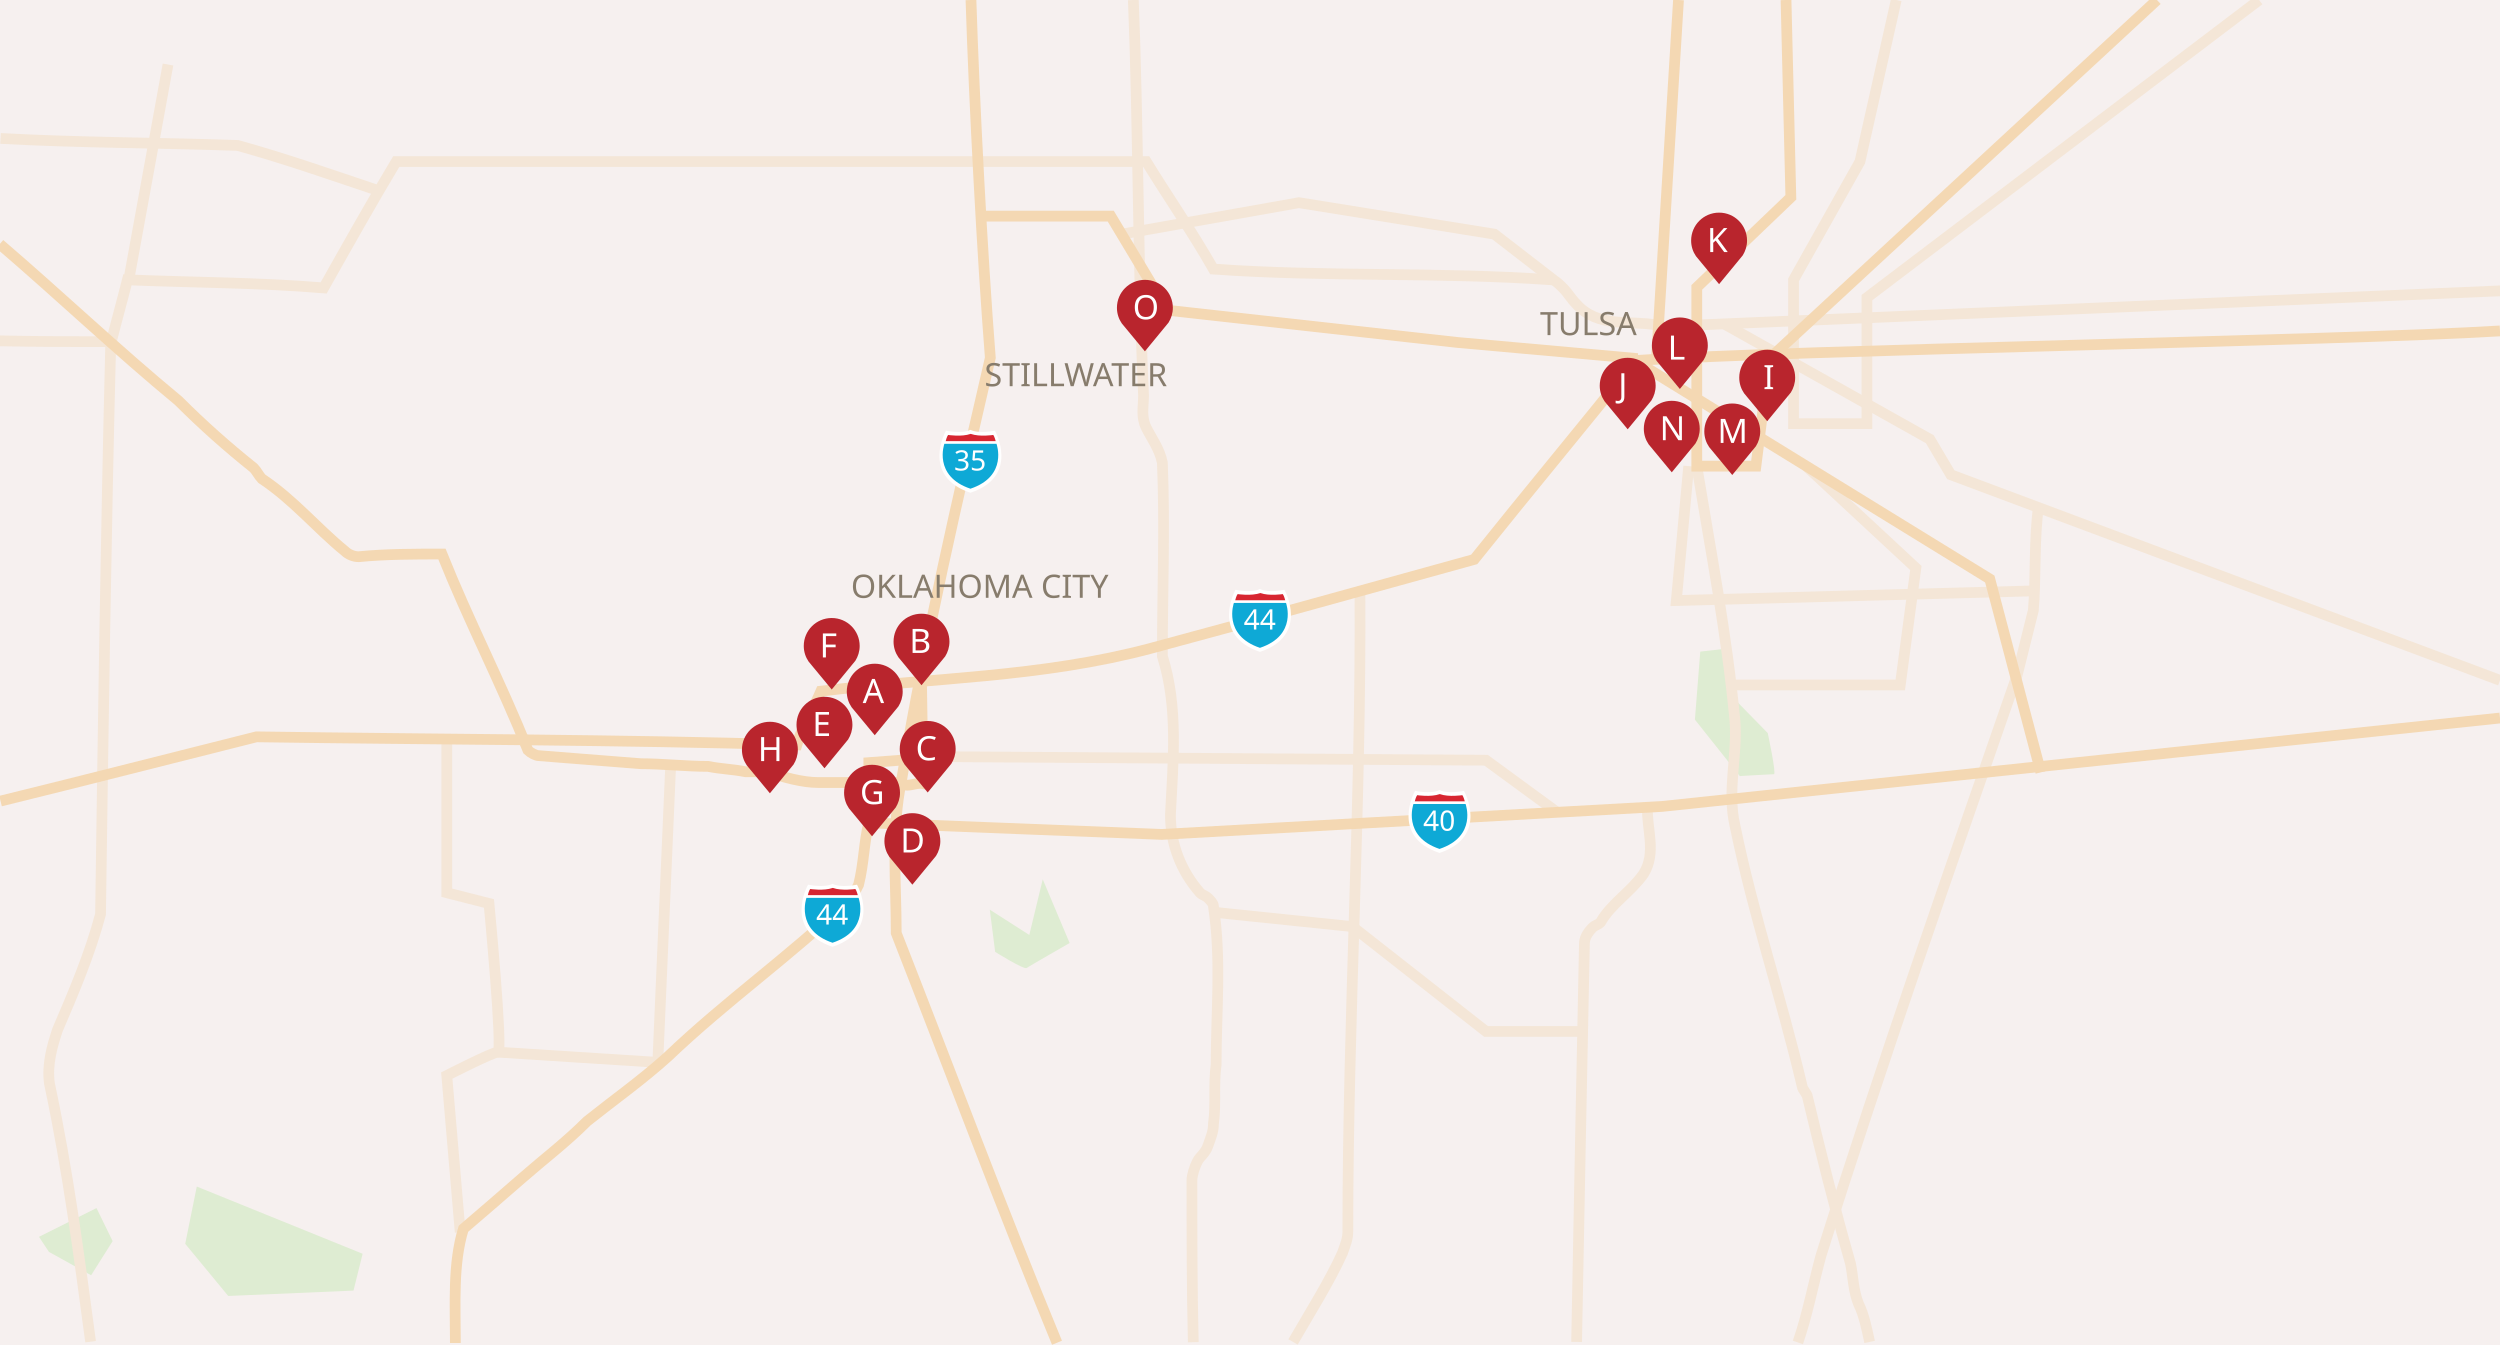
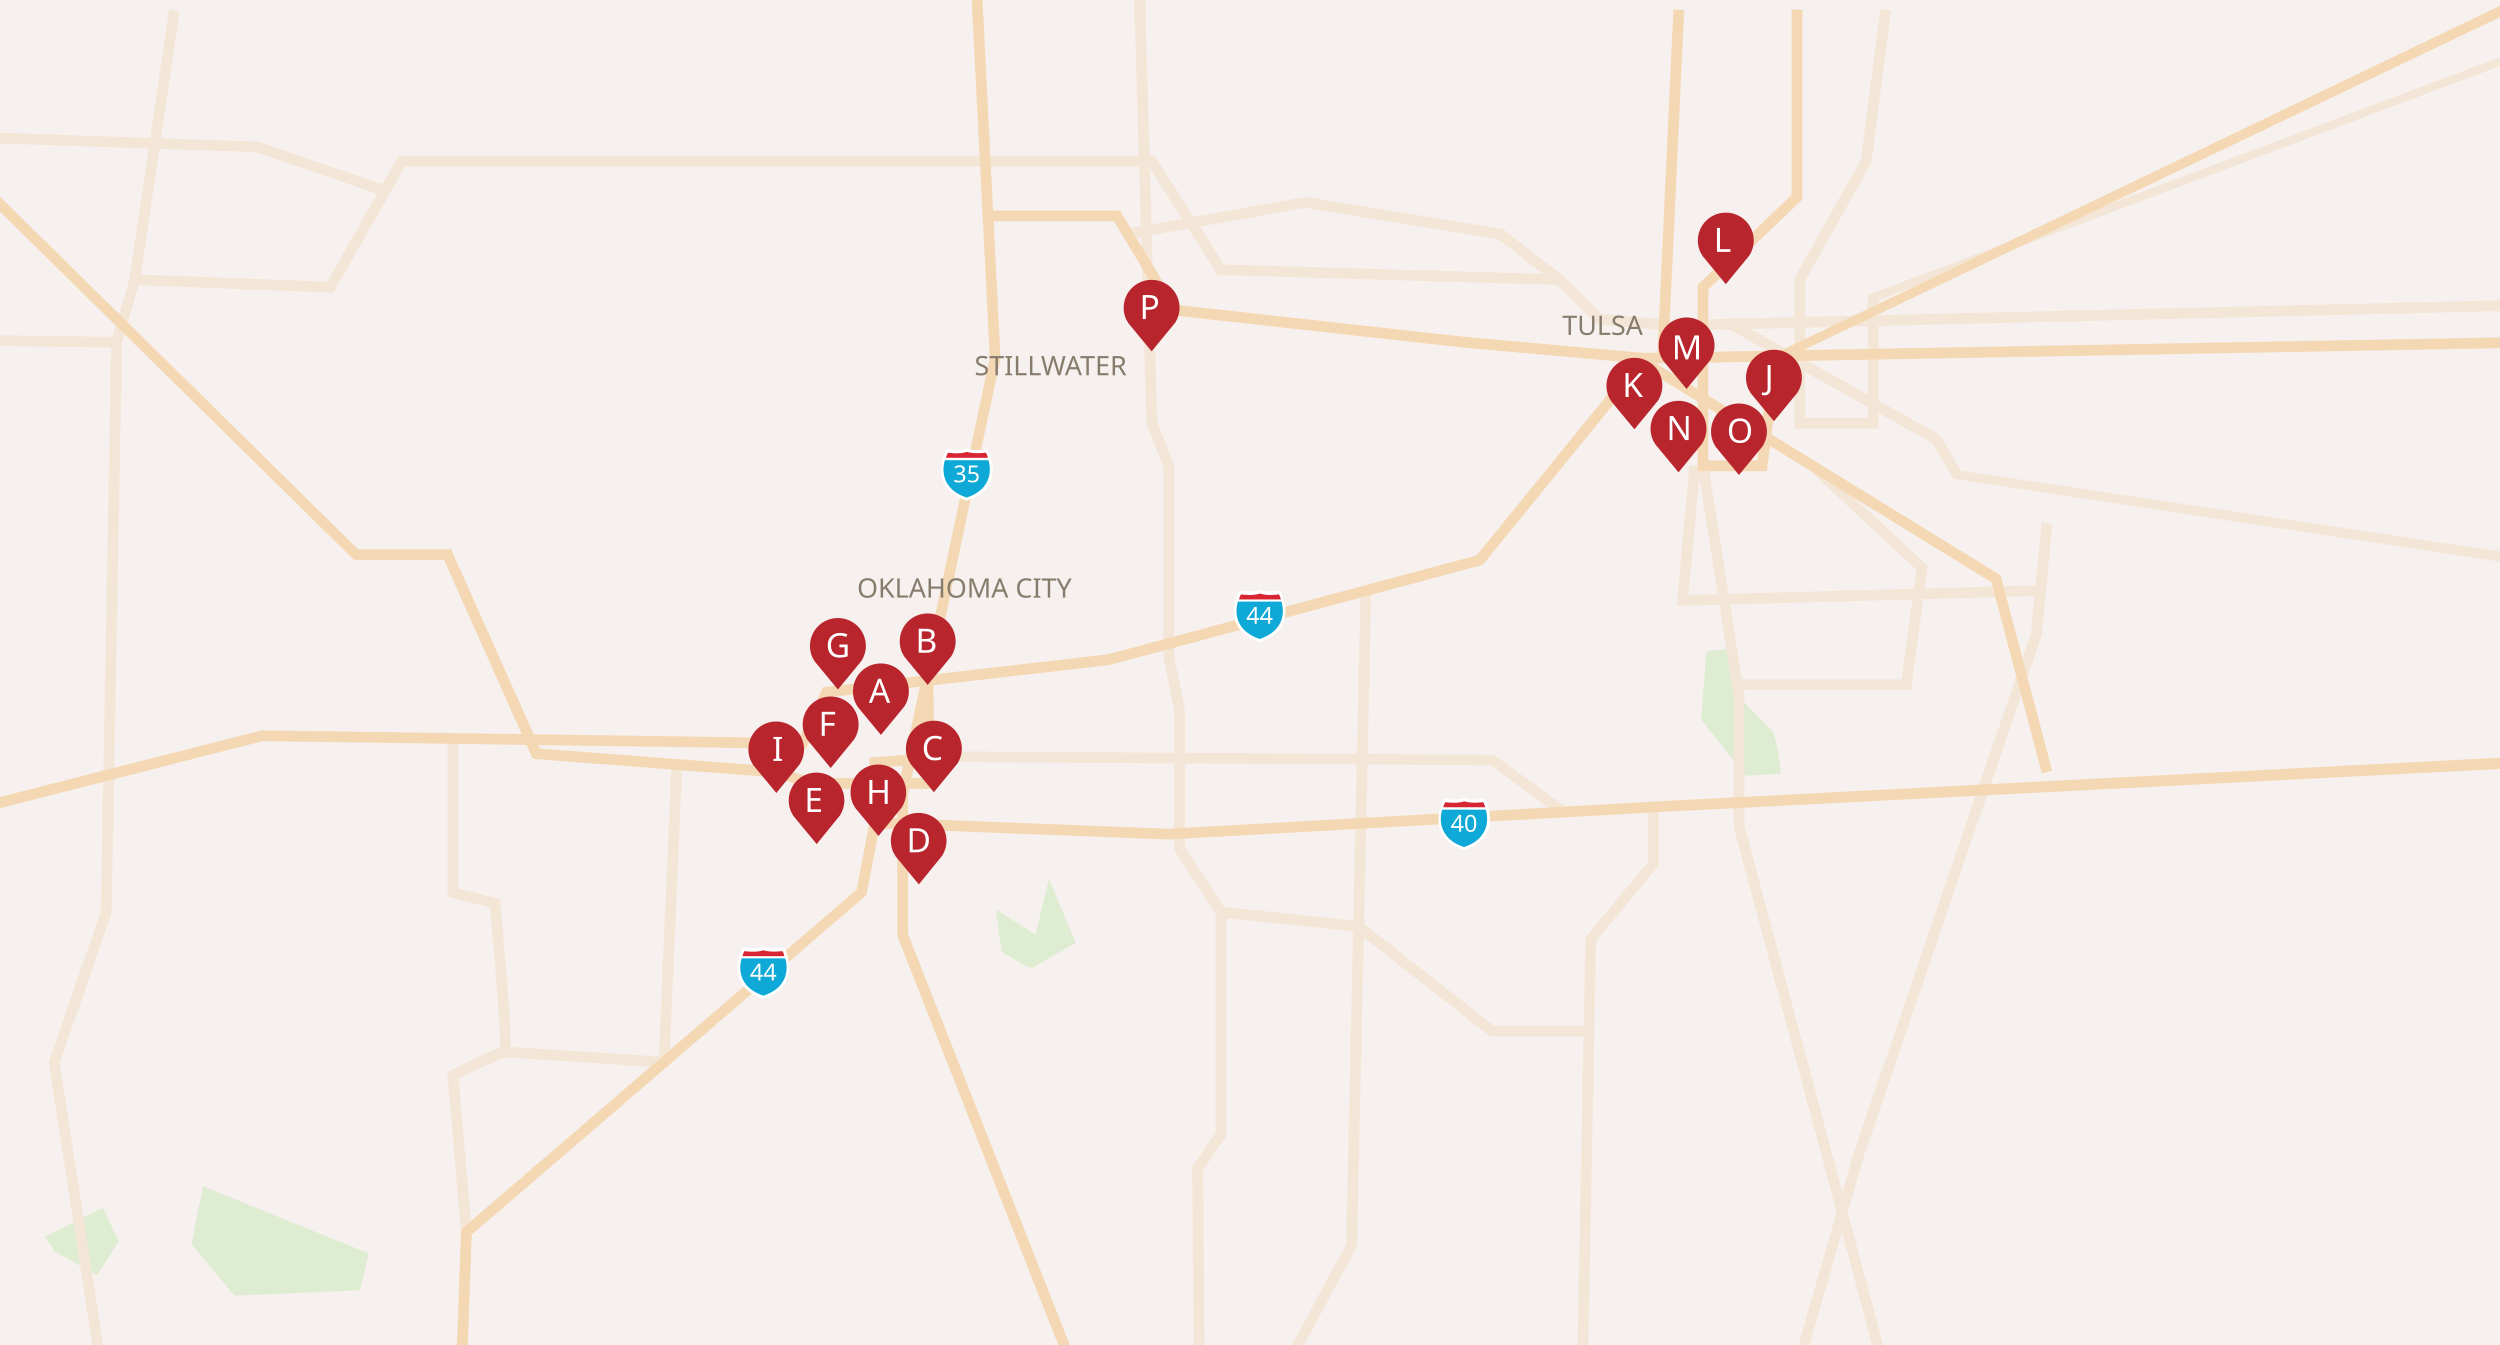
- <svg xmlns="http://www.w3.org/2000/svg" version="1.1" id="map_1_" x="0px" y="0px" viewBox="351.6 15.9 930 500" enable-background="new 351.6 15.9 930 500" xml:space="preserve">
-   <g id="land_1_">
-     <rect x="349" y="15.9" fill="#F6F0EF" width="935.7" height="501.1" />
+ <svg xmlns="http://www.w3.org/2000/svg" version="1.1" id="map" x="0px" y="0px" viewBox="351.6 15.9 930 500" enable-background="new 351.6 15.9 930 500" xml:space="preserve">
+   <g id="land">
+     <path fill="#F6F0EF" d="M349.1,14v505.1h933.5v-505c0,0,0-0.1,0-0.1H349.1z" />
  </g>
-   <polygon fill="#DEECD2" points="369.8,481.6 366.1,476 387.5,465.3 393.5,477.6 385.5,490.3 " />
-   <polygon fill="#DEECD2" points="424.8,457.3 420.5,478.6 436.5,498 483.1,496 486.5,482.3 " />
-   <path fill="#DEECD2" d="M719.8,354.3l2,15.7c0,0,10.7,6.7,11.7,6c1-0.7,16-9.3,16-9.3l-10-23.7l-5,20.7L719.8,354.3z" />
-   <path fill="#DEECD2" d="M992.8,257.3l2.7,17.3l13.7,14c0,0,3.3,15.3,2.3,15.3s-12.7,0.7-12.7,0.7l-16.7-21l2-25.3L992.8,257.3z" />
-   <path fill="none" stroke="#F4E6D7" stroke-width="4" stroke-miterlimit="10" d="M773.2,15.9C775,58.8,775,120,777,163c0,4-1,8,1,12  s5,8,6,13c1,24,0,48,0,72c6,19,4,39,3,59c0,11,4,21,11,29c1,1,2,1,3,2s2,2,2,3c3,20,1,39,1,59c-1,7,0,15-1,22c0,3-1,5-2,8s-3,4-4,6  s-2,5-2,7c0,20,0,40,0.5,60.2" />
-   <path fill="none" stroke="#F4E6D7" stroke-width="4" stroke-miterlimit="10" d="M857.5,235.7C858,315,853,395,853,474c0,3-1,5-2,8  c-5,11-12,22-18.4,33.1" />
-   <polyline fill="none" stroke="#F4E6D7" stroke-width="4" stroke-miterlimit="10" points="688.1,297.3 904.4,298.7 930.9,318.1 " />
-   <polyline fill="none" stroke="#F4E6D7" stroke-width="4" stroke-miterlimit="10" points="1057,15.9 1043.5,76 1018.8,120   1018.8,173.5 1046.1,173.5 1046.1,126.6 1192,15.9 " />
-   <line fill="none" stroke="#F4E6D7" stroke-width="4" stroke-miterlimit="10" x1="982.8" y1="136.8" x2="1284" y2="124" />
-   <polyline fill="none" stroke="#F4E6D7" stroke-width="4" stroke-miterlimit="10" points="992.8,136.3 1069.5,179.3 1077.3,192.5   1281.6,269 " />
-   <path fill="none" stroke="#F4E6D7" stroke-width="4" stroke-miterlimit="10" d="M982.8,189.3C988,221,994,252,997,284  c1,13-3,26,0,39c7,34,17,63,25,97c0,1,2,3,2,4c5,21,10,41,16,62c1,5,1,10,3,15c2,4,3,9,4.1,14.1" />
-   <path fill="none" stroke="#F4E6D7" stroke-width="4" stroke-miterlimit="10" d="M1110,204c-1.8,11.5-1,28-2,39c-2,8-4,16-6,24  c-25,72-50,143-73,216c-3,11-5,22-8.6,32.3" />
-   <polyline fill="none" stroke="#F4E6D7" stroke-width="4" stroke-miterlimit="10" points="979.8,189.3 975.2,239.3 1108.4,235.7 " />
-   <polyline fill="none" stroke="#F4E6D7" stroke-width="4" stroke-miterlimit="10" points="996.2,270.7 1058.5,270.7 1064.3,227.2   1023.5,189.3 " />
-   <polyline fill="none" stroke="#F4E6D7" stroke-width="4" stroke-miterlimit="10" points="803.5,355.3 854.7,360.6 904.4,399.6   941.1,399.6 " />
-   <path fill="none" stroke="#F4E6D7" stroke-width="4" stroke-miterlimit="10" d="M964.5,316.2C964,324,968,333,963,341  c-5,7-12,11-16,18c-1,1-2,1-3,2c-2,2-3,4-3,6c-1,49-2,99-2.9,148.1" />
-   <polyline fill="none" stroke="#F4E6D7" stroke-width="4" stroke-miterlimit="10" points="768.9,103 834.8,91.3 907.5,103 929.5,120   " />
-   <path fill="none" stroke="#F4E6D7" stroke-width="4" stroke-miterlimit="10" d="M351.8,67.4C381,69,411,69,440,70  c18,5,35,11,52.6,16.9" />
-   <line fill="none" stroke="#F4E6D7" stroke-width="4" stroke-miterlimit="10" x1="414.1" y1="39.9" x2="399.5" y2="120" />
-   <path fill="none" stroke="#F4E6D7" stroke-width="4" stroke-miterlimit="10" d="M351.5,142.7C366,143,379,143,393,143c2-8,4-15,6-23  c24,1,49,1,73,3c9-16,18-32,27-47c93,0,186,0,279,0c8,13,17,26,25,40c42,3,84,1,126,4c1,0,3,2,4,3c2,2,3,4,5,6c8,9,20,6,29.8,7.8" />
-   <path fill="none" stroke="#F4E6D7" stroke-width="4" stroke-miterlimit="10" d="M392.8,143.3C391,214,390,285,389,356  c-4,15-10,29-16,43c-2,6-4,13-3,20c7,33,11,64,15.3,96" />
-   <path fill="none" stroke="#F4E6D7" stroke-width="4" stroke-miterlimit="10" d="M517.8,289.7V348l15.7,4c0,0,5.3,55.3,3.3,55.3  s-19,8.7-19,8.7l5,58.3" />
-   <polyline fill="none" stroke="#F4E6D7" stroke-width="4" stroke-miterlimit="10" points="536.8,407.3 596.3,411.1 601.1,300.4 " />
-   <g id="roads_1_">
-     <polyline fill="none" stroke="#F4D8B3" stroke-width="4" stroke-miterlimit="10" points="961.8,151.3 1091.8,231.3 1110.8,303.2     " />
-     <polyline fill="none" stroke="#F4D8B3" stroke-width="4" stroke-miterlimit="10" points="1154,15.9 1009.8,149.3 1004.8,189.3    982.8,189.3 982.8,122.8 1017.8,89.3 1016,15.9  " />
-     <line fill="none" stroke="#F4D8B3" stroke-width="4" stroke-miterlimit="10" x1="967.8" y1="149.3" x2="976" y2="15.9" />
-     <polyline fill="none" stroke="#F4D8B3" stroke-width="4" stroke-miterlimit="10" points="716.4,96.3 764.8,96.3 785.8,131.3    893.8,143.3 960.8,149.3  " />
-     <path fill="none" stroke="#F4D8B3" stroke-width="4" stroke-miterlimit="10" d="M674.8,322c-1.8,7-1.8,15-3.8,23c-1,2-2,4-4,6   c-22,21-45,37-67,58c-10,9-20,16-30,24c-8,8-16,14-24,21s-15,13-22,19c-4,13-3,28-3,42.5" />
-     <polyline fill="none" stroke="#F4D8B3" stroke-width="4" stroke-miterlimit="10" points="687.8,298.6 674.8,299.6 674.8,322    783.8,326.3 969.8,315.9 1281.6,283  " />
-     <path fill="none" stroke="#F4D8B3" stroke-width="4" stroke-miterlimit="10" d="M351.5,106.7C374,126,395,146,418,165   c9,9,18,17,28,25c1,1,2,3,3,4c12,8,20,18,31,27c1,1,3,2,5,2c10-1,21-1,31-1c10,25,22,48,32,73c1,1,3,2,4,2c13,1,25,2,38,3   c8,0,17,1,25,1c5,1,9,1,14,2c3,0,5,0,8,0c6,2,13,4,19,4c10,0,19,0,29,0c1,0,3,1,4,1c2,0,4-1,6-0.6c-0.2-12.6-0.5,0,0,0   c-0.2-12.6-0.4-25.2-0.6-37.8" />
-     <path fill="none" stroke="#F4D8B3" stroke-width="4" stroke-miterlimit="10" d="M351.8,313.9C384,306,415,298,447,290   c67,1,134,1,201,3c2-7,6-13,9-20c41-5,82-5,123-16s80-22,120-33c20-25,40-49,60-74c60-4,261.7-7.3,321.6-11" />
-     <path fill="none" stroke="#F4D8B3" stroke-width="4" stroke-miterlimit="10" d="M712.8,15.9C714,53.8,717,111,720,149   c-12,52-24,103-33,157c-4,19-2,38-2,57c20,51,39,102,59.8,152.4" />
+   <polygon fill="#DEECD2" points="372.1,481.6 368.4,475.9 389.8,465.2 395.8,477.6 387.8,490.2 " />
+   <polygon fill="#DEECD2" points="427.1,457.2 422.8,478.6 438.8,497.9 485.4,495.9 488.8,482.2 " />
+   <path fill="#DEECD2" d="M722.1,354.2l2,15.7c0,0,10.7,6.7,11.7,6s16-9.3,16-9.3l-10-23.7l-5,20.7L722.1,354.2z" />
+   <path fill="#DEECD2" d="M995.1,257.2l2.7,17.3l13.7,14c0,0,3.3,15.3,2.3,15.3s-12.7,0.7-12.7,0.7l-16.7-21l2-25.3L995.1,257.2z" />
+   <polygon fill="#F4E6D7" points="778.1,173.8 784.4,189.6 784.4,260.4 788.4,280.1 788.4,332.2 803.8,355.8 803.8,437.3 795.1,449.9   795.7,519.1 799.7,519.1 799.1,451.2 807.8,438.5 807.8,354.6 792.4,331 792.4,279.9 788.4,260.2 788.4,188.8 782.1,173 777.5,13.9   773.5,14.1 778.1,173.5 " />
+   <polygon fill="#F4E6D7" points="835.1,519.1 856.4,479.7 861.7,235.6 857.7,235.6 852.4,478.7 830.6,519.1 " />
+   <polygon fill="#F4E6D7" points="932,319.6 906.1,300.6 690.3,299.3 690.4,295.3 907.4,296.7 934.3,316.4 " />
+   <polygon fill="#F4E6D7" points="1282.6,36.8 1046.4,125.6 1046.4,171.4 1023.1,171.4 1023.1,120.5 1047.7,76.6 1055.1,19.9   1051.1,19.1 1043.9,75.2 1019.1,119.4 1019.1,175.4 1050.4,175.4 1050.4,127.5 1282.6,40.1 " />
+   <polygon fill="#F4E6D7" points="1282.6,127.6 985,134.7 985.2,138.7 1282.6,131.6 " />
+   <polygon fill="#F4E6D7" points="1282.6,221.2 1081,191 1073.2,177.7 996.1,134.5 994.1,138 1070.3,180.7 1078.2,194 1282.6,225 " />
+   <polygon fill="#F4E6D7" points="996.5,275.1 996.5,323.4 1048.8,519.1 1052.9,519.1 1000.5,322.9 1000.5,275 994.4,235.3   987.1,188.9 983.1,189.5 990.5,235.9 " />
+   <polygon fill="#F4E6D7" points="1023.9,519.1 1045,445.9 1111,252.5 1111.1,252.3 1115.1,210.7 1111.1,210.3 1107.1,251.5   1041.2,444.7 1019.8,519.1 " />
+   <polygon fill="#F4E6D7" points="975.3,241.3 980.1,189 984.1,189.4 979.7,237.2 1110.6,233.6 1110.7,237.6 " />
+   <polygon fill="#F4E6D7" points="1062.5,272.6 998.5,272.6 998.5,268.6 1059,268.6 1064.5,227.9 1024.4,190.7 1027.2,187.8   1068.7,226.4 " />
+   <polygon fill="#F4E6D7" points="943.3,401.5 906,401.5 856.2,362.5 805.5,357.2 806,353.2 857.8,358.6 907.4,397.5 943.3,397.5 " />
+   <polygon fill="#F4E6D7" points="942.4,519.1 945.3,366 968.7,337.9 968.7,316.1 964.7,316.1 964.7,336.5 941.4,364.5 938.4,519.1   " />
+   <polygon fill="#F4E6D7" points="930.5,121.5 908.9,104.9 837.1,93.2 771.5,104.9 770.8,101 837.1,89.2 837.4,89.2 910.6,101.1   933,118.4 " />
+   <polygon fill="#F4E6D7" points="447.5,68.6 349.1,65.2 349.1,69.2 446.7,72.5 494.2,88.8 495.5,85 " />
+   <polygon fill="#F4E6D7" points="403.7,120.3 399.8,119.6 414.5,19.5 418.4,20.2 " />
+   <polygon fill="#F4E6D7" points="947.3,132.7 932.6,118 806.9,114.3 781.2,73.9 499.9,73.9 473.3,120.7 400.3,117.9 393.5,141.2   349.1,140.6 349.1,144.6 396.5,145.2 403.2,122 475.6,124.8 502.3,77.9 779,77.9 804.6,118.2 930.9,121.9 945.5,136.5 969.9,138.7   970.3,134.7 " />
+   <polygon fill="#F4E6D7" points="390.4,519.1 373.8,411.4 393,355.9 393.1,355.6 397,143.3 393,143.2 389.1,354.9 369.7,411   386.4,519.1 " />
+   <path fill="#F4E6D7" d="M523.1,474.4l-5.1-59.7l1.2-0.6c6.7-3.4,14.7-7.3,18.3-8.5c0.4-5.2-1.5-29.7-3.6-52.1l-15.8-4v-59.8h4v56.7  l15.5,4l0.1,1.4c0,0.1,1.3,13.5,2.4,27c2.2,28,1.4,28.9,0.6,29.9c-0.4,0.4-0.9,0.7-1.5,0.7c-1.5,0.3-9.6,4.1-17,7.8l4.9,57  L523.1,474.4z" />
+   <polygon fill="#F4E6D7" points="600.5,413.2 539,409.2 539.2,405.2 596.7,408.9 601.4,300.2 605.4,300.4 " />
+   <g id="roads">
+     <polygon fill="#F4D8B3" points="1111.2,303.6 1092.4,232.5 963,152.9 965.1,149.5 1095.8,229.9 1115,302.6  " />
+     <polygon fill="#F4D8B3" points="1282.6,18.9 1281.7,18 1010.2,148.2 1005.3,187.2 987.1,187.2 987.1,123.6 1022.1,90.1    1022.1,19.5 1018.1,19.5 1018.1,88.4 983.1,121.9 983.1,191.2 1008.9,191.2 1014,150.2 1282.6,21.8  " />
+     <polygon fill="#F4D8B3" points="972.1,149.3 968.1,149.1 974.1,19.4 978.1,19.6  " />
+     <polygon fill="#F4D8B3" points="962.9,151.2 895.9,145.2 786.9,133.1 766,98.2 718.7,98.2 718.7,94.2 768.2,94.2 789.3,129.3    896.3,141.2 963.3,147.2  " />
+     <polygon fill="#F4D8B3" points="525.5,519.1 527.1,475.2 673.9,348.9 679,322.3 675.1,321.6 670.3,346.8 523.1,473.3 521.5,519.1     " />
+     <polygon fill="#F4D8B3" points="1282.6,297.7 972,313.8 786.1,324.2 679,320 679,301.4 690.2,300.5 689.9,296.6 675,297.7    675,323.9 786,328.2 786.1,328.2 972.3,317.8 1282.6,301.9  " />
+     <polygon fill="#F4D8B3" points="698.8,269.5 694.8,269.6 695.3,305.3 653.4,305.3 640.5,301.1 552.5,294.4 519.4,220.2    484.8,220.2 349.1,86.6 349.1,92.2 482.8,223.7 483.3,224.2 516.8,224.2 549.8,298.2 639.7,305.1 652.8,309.3 699.3,309.3  " />
+     <polygon fill="#F4D8B3" points="963,147.2 962.1,147.3 900.9,222.5 763.7,259.3 657.8,271.5 648.8,290.5 449.1,287.6 448.9,287.6    349.1,313 349.1,317.2 449.3,291.6 651.4,294.5 660.4,275.2 764.3,263.3 903.2,226 964.1,151.2 1282.6,145.4 1282.6,141.4  " />
+     <polygon fill="#F4D8B3" points="750.7,519.1 689.4,363.4 689.4,311.4 723.7,149.6 723.8,149.4 717,13.9 713,14.1 719.8,149.1    685.4,310.8 685.4,364.1 746.4,519.1  " />
  </g>
-   <g id="marker_26_">
-     <path id="pin_27_" fill="#B9252D" d="M685.8,278.7c1-1.6,1.6-3.5,1.6-5.5c0-5.7-4.6-10.4-10.4-10.4c-5.7,0-10.4,4.6-10.4,10.4   c0,2.2,0.7,4.2,1.8,5.8l8.6,10.4L685.8,278.7z" />
-     <text id="id_26_" transform="matrix(1 0 0 1 672.519 277.4351)" fill="#FFFFFF" font-family="'Helvetica-Bold'" font-size="12.497">A</text>
+   <g id="marker">
+     <path id="pin_31_" fill="#B9252D" d="M688.1,278.6c1-1.6,1.6-3.5,1.6-5.5c0-5.7-4.6-10.4-10.4-10.4s-10.4,4.6-10.4,10.4   c0,2.2,0.7,4.2,1.8,5.8l8.6,10.4L688.1,278.6z" />
+     <text id="id" transform="matrix(1 0 0 1 674.7937 277.3636)" fill="#FFFFFF" font-family="'Helvetica-Bold'" font-size="12.497">A</text>
  </g>
-   <g id="marker_25_">
-     <path id="pin_26_" fill="#B9252D" d="M703.2,260.1c1-1.6,1.6-3.5,1.6-5.5c0-5.7-4.6-10.4-10.4-10.4s-10.4,4.6-10.4,10.4   c0,2.2,0.7,4.2,1.8,5.8l8.6,10.4L703.2,260.1z" />
-     <text id="id_25_" transform="matrix(1 0 0 1 689.8696 258.7925)" fill="#FFFFFF" font-family="'Helvetica-Bold'" font-size="12.497">B</text>
+   <g id="marker_30_">
+     <path id="pin_30_" fill="#B9252D" d="M705.5,260c1-1.6,1.6-3.5,1.6-5.5c0-5.7-4.6-10.4-10.4-10.4s-10.4,4.6-10.4,10.4   c0,2.2,0.7,4.2,1.8,5.8l8.6,10.4L705.5,260z" />
+     <text id="id_30_" transform="matrix(1 0 0 1 692.1443 258.7209)" fill="#FFFFFF" font-family="'Helvetica-Bold'" font-size="12.497">B</text>
  </g>
-   <g id="marker_24_">
-     <path id="pin_25_" fill="#B9252D" d="M705.5,300c1-1.6,1.6-3.5,1.6-5.5c0-5.7-4.6-10.4-10.4-10.4s-10.4,4.6-10.4,10.4   c0,2.2,0.7,4.2,1.8,5.8l8.6,10.4L705.5,300z" />
-     <text id="id_24_" transform="matrix(1 0 0 1 692.2205 298.7242)" fill="#FFFFFF" font-family="'Helvetica-Bold'" font-size="12.497">C</text>
+   <g id="marker_29_">
+     <path id="pin_29_" fill="#B9252D" d="M707.8,299.9c1-1.6,1.6-3.5,1.6-5.5c0-5.7-4.6-10.4-10.4-10.4s-10.4,4.6-10.4,10.4   c0,2.2,0.7,4.2,1.8,5.8l8.6,10.4L707.8,299.9z" />
+     <text id="id_29_" transform="matrix(1 0 0 1 694.4951 298.6526)" fill="#FFFFFF" font-family="'Helvetica-Bold'" font-size="12.497">C</text>
  </g>
-   <g id="marker_18_">
-     <path id="pin_19_" fill="#B9252D" d="M669.8,261.7c1-1.6,1.6-3.5,1.6-5.5c0-5.7-4.6-10.4-10.4-10.4c-5.7,0-10.4,4.6-10.4,10.4   c0,2.2,0.7,4.2,1.8,5.8l8.6,10.4L669.8,261.7z" />
-     <text id="id_18_" transform="matrix(1 0 0 1 656.4902 260.4667)" fill="#FFFFFF" font-family="'Helvetica-Bold'" font-size="12.497">F</text>
+   <g id="marker_28_">
+     <path id="pin_28_" fill="#B9252D" d="M968.4,164.9c1-1.6,1.6-3.5,1.6-5.5c0-5.7-4.6-10.4-10.4-10.4c-5.7,0-10.4,4.6-10.4,10.4   c0,2.2,0.7,4.2,1.8,5.8l8.6,10.4L968.4,164.9z" />
+     <text id="id_28_" transform="matrix(1 0 0 1 955.0926 163.5946)" fill="#FFFFFF" font-family="'Helvetica-Bold'" font-size="12.497">K</text>
  </g>
-   <g id="marker_17_">
-     <path id="pin_18_" fill="#B9252D" d="M667.1,291c1-1.6,1.6-3.5,1.6-5.5c0-5.7-4.6-10.4-10.4-10.4c-5.7,0-10.4,4.6-10.4,10.4   c0,2.2,0.7,4.2,1.8,5.8l8.6,10.4L667.1,291z" />
-     <text id="id_17_" transform="matrix(1 0 0 1 653.7888 289.6935)" fill="#FFFFFF" font-family="'Helvetica-Bold'" font-size="12.497">E</text>
+   <g id="marker_27_">
+     <path id="pin_24_" fill="#B9252D" d="M1002.4,110.9c1-1.6,1.6-3.5,1.6-5.5c0-5.7-4.6-10.4-10.4-10.4c-5.7,0-10.4,4.6-10.4,10.4   c0,2.2,0.7,4.2,1.8,5.8l8.6,10.4L1002.4,110.9z" />
+     <text id="id_27_" transform="matrix(1 0 0 1 989.0925 109.5946)" fill="#FFFFFF" font-family="'Helvetica-Bold'" font-size="12.497">L</text>
  </g>
-   <g id="marker_16_">
-     <path id="pin_17_" fill="#B9252D" d="M646.8,300.3c1-1.6,1.6-3.5,1.6-5.5c0-5.7-4.6-10.4-10.4-10.4c-5.7,0-10.4,4.6-10.4,10.4   c0,2.2,0.7,4.2,1.8,5.8l8.6,10.4L646.8,300.3z" />
-     <text id="id_16_" transform="matrix(1 0 0 1 633.5187 299.0281)" fill="#FFFFFF" font-family="'Helvetica-Bold'" font-size="12.497">H</text>
+   <g id="marker_23_">
+     <path id="pin_23_" fill="#B9252D" d="M1020.3,161.9c1-1.6,1.6-3.5,1.6-5.5c0-5.7-4.6-10.4-10.4-10.4c-5.7,0-10.4,4.6-10.4,10.4   c0,2.2,0.7,4.2,1.8,5.8l8.6,10.4L1020.3,161.9z" />
+     <text id="id_23_" transform="matrix(1 0 0 1 1007.995 160.5946)" fill="#FFFFFF" font-family="'Helvetica-Bold'" font-size="12.497">J</text>
  </g>
-   <g id="marker_15_">
-     <path id="pin_16_" fill="#B9252D" d="M684.8,316.3c1-1.6,1.6-3.5,1.6-5.5c0-5.7-4.6-10.4-10.4-10.4c-5.7,0-10.4,4.6-10.4,10.4   c0,2.2,0.7,4.2,1.8,5.8l8.6,10.4L684.8,316.3z" />
-     <text id="id_15_" transform="matrix(1 0 0 1 671.5187 315.0281)" fill="#FFFFFF" font-family="'Helvetica-Bold'" font-size="12.497">G</text>
+   <g id="marker_22_">
+     <path id="pin_22_" fill="#B9252D" d="M984.8,180.9c1-1.6,1.6-3.5,1.6-5.5c0-5.7-4.6-10.4-10.4-10.4c-5.7,0-10.4,4.6-10.4,10.4   c0,2.2,0.7,4.2,1.8,5.8l8.6,10.4L984.8,180.9z" />
+     <text id="id_22_" transform="matrix(1 0 0 1 971.4951 179.5946)" fill="#FFFFFF" font-family="'Helvetica-Bold'" font-size="12.497">N</text>
  </g>
-   <g id="marker_14_">
-     <path id="pin_15_" fill="#B9252D" d="M699.8,334.3c1-1.6,1.6-3.5,1.6-5.5c0-5.7-4.6-10.4-10.4-10.4c-5.7,0-10.4,4.6-10.4,10.4   c0,2.2,0.7,4.2,1.8,5.8l8.6,10.4L699.8,334.3z" />
-     <text id="id_14_" transform="matrix(1 0 0 1 686.5187 333.0281)" fill="#FFFFFF" font-family="'Helvetica-Bold'" font-size="12.497">D</text>
+   <g id="marker_21_">
+     <path id="pin_21_" fill="#B9252D" d="M987.8,149.9c1-1.6,1.6-3.5,1.6-5.5c0-5.7-4.6-10.4-10.4-10.4c-5.7,0-10.4,4.6-10.4,10.4   c0,2.2,0.7,4.2,1.8,5.8l8.6,10.4L987.8,149.9z" />
+     <text id="id_21_" transform="matrix(1 0 0 1 973.4951 149.5946)" fill="#FFFFFF" font-family="'Helvetica-Bold'" font-size="12.497">M</text>
+   </g>
+   <g id="marker_20_">
+     <path id="pin_20_" fill="#B9252D" d="M672.1,261.7c1-1.6,1.6-3.5,1.6-5.5c0-5.7-4.6-10.4-10.4-10.4c-5.7,0-10.4,4.6-10.4,10.4   c0,2.2,0.7,4.2,1.8,5.8l8.6,10.4L672.1,261.7z" />
+     <text id="id_20_" transform="matrix(1 0 0 1 658.7649 260.3952)" fill="#FFFFFF" font-family="'Helvetica-Bold'" font-size="12.497">G</text>
+   </g>
+   <g id="marker_19_">
+     <path id="pin_6_" fill="#B9252D" d="M669.4,290.9c1-1.6,1.6-3.5,1.6-5.5c0-5.7-4.6-10.4-10.4-10.4c-5.7,0-10.4,4.6-10.4,10.4   c0,2.2,0.7,4.2,1.8,5.8l8.6,10.4L669.4,290.9z" />
+     <text id="id_19_" transform="matrix(1 0 0 1 656.0635 289.6219)" fill="#FFFFFF" font-family="'Helvetica-Bold'" font-size="12.497">F</text>
+   </g>
+   <g id="marker_7_">
+     <path id="pin_8_" fill="#B9252D" d="M649.1,300.2c1-1.6,1.6-3.5,1.6-5.5c0-5.7-4.6-10.4-10.4-10.4S630,289,630,294.7   c0,2.2,0.7,4.2,1.8,5.8l8.6,10.4L649.1,300.2z" />
+     <text id="id_7_" transform="matrix(1 0 0 1 638.7934 298.9566)" fill="#FFFFFF" font-family="'Helvetica-Bold'" font-size="12.497">I</text>
+   </g>
+   <g id="marker_6_">
+     <path id="pin_7_" fill="#B9252D" d="M687.1,316.2c1-1.6,1.6-3.5,1.6-5.5c0-5.7-4.6-10.4-10.4-10.4S668,305,668,310.7   c0,2.2,0.7,4.2,1.8,5.8l8.6,10.4L687.1,316.2z" />
+     <text id="id_6_" transform="matrix(1 0 0 1 673.7934 314.9566)" fill="#FFFFFF" font-family="'Helvetica-Bold'" font-size="12.497">H</text>
+   </g>
+   <g id="marker_5_">
+     <path id="pin_5_" fill="#B9252D" d="M702.1,334.2c1-1.6,1.6-3.5,1.6-5.5c0-5.7-4.6-10.4-10.4-10.4S683,323,683,328.7   c0,2.2,0.7,4.2,1.8,5.8l8.6,10.4L702.1,334.2z" />
+     <text id="id_5_" transform="matrix(1 0 0 1 688.7934 332.9566)" fill="#FFFFFF" font-family="'Helvetica-Bold'" font-size="12.497">D</text>
+   </g>
+   <g id="marker_13_">
+     <path id="pin_14_" fill="#B9252D" d="M788.8,135.9c1-1.6,1.6-3.5,1.6-5.5c0-5.7-4.6-10.4-10.4-10.4c-5.7,0-10.4,4.6-10.4,10.4   c0,2.2,0.7,4.2,1.8,5.8l8.6,10.4L788.8,135.9z" />
+     <text id="id_13_" transform="matrix(1 0 0 1 775.4951 134.5946)" fill="#FFFFFF" font-family="'Helvetica-Bold'" font-size="12.497">P</text>
  </g>
  <g>
-     <path fill="#FFFFFF" d="M820.3,258.4c18.6-6.2,9.1-23.1,9.1-23.1s-5.9,1.3-9.1-0.3h0c-3.2,1.6-9.1,0.3-9.1,0.3   S801.8,252.2,820.3,258.4L820.3,258.4z" />
-     <path fill="#0EA9D6" d="M830,240.2c0,0,4.4,12-9.7,16.7c-14-4.7-9.7-16.7-9.7-16.7H830z" />
-     <path fill="#D72631" d="M820.3,239.2h9.4c0,0-0.4-1.6-0.9-2.3c0,0-5,0.8-8.4-0.4c-3.4,1.2-8.4,0.4-8.4,0.4   c-0.5,0.6-0.9,2.3-0.9,2.3H820.3z" />
-     <text transform="matrix(1 0 0 1 814.2589 250.0772)" fill="#FFFFFF" font-family="'HelveticaNeue-Bold'" font-size="10.456">44</text>
+     <path fill="#FFFFFF" d="M820.2,254.8c15.5-5.1,7.6-19.3,7.6-19.3s-4.9,1.1-7.6-0.2h0c-2.7,1.3-7.6,0.2-7.6,0.2   S804.8,249.7,820.2,254.8L820.2,254.8z" />
+     <path fill="#0EA9D6" d="M828.3,239.7c0,0,3.6,10-8.1,13.9c-11.7-3.9-8.1-13.9-8.1-13.9H828.3z" />
+     <path fill="#D72631" d="M820.3,238.9h7.8c0,0-0.3-1.4-0.8-1.9c0,0-4.2,0.7-7-0.3c-2.9,1-7,0.3-7,0.3c-0.5,0.5-0.8,1.9-0.8,1.9   H820.3z" />
+     <text transform="matrix(1 0 0 1 815.1854 247.942)" fill="#FFFFFF" font-family="'HelveticaNeue-Bold'" font-size="8.713">44</text>
  </g>
  <g>
-     <path fill="#FFFFFF" d="M887.1,333.2c18.6-6.2,9.1-23.1,9.1-23.1s-5.9,1.3-9.1-0.3h0c-3.2,1.6-9.1,0.3-9.1,0.3   S868.5,327,887.1,333.2L887.1,333.2z" />
-     <path fill="#0EA9D6" d="M896.8,315c0,0,4.4,12-9.7,16.7c-14-4.7-9.7-16.7-9.7-16.7H896.8z" />
-     <path fill="#D72631" d="M887.1,314h9.4c0,0-0.4-1.6-0.9-2.3c0,0-5,0.8-8.4-0.4c-3.4,1.2-8.4,0.4-8.4,0.4c-0.5,0.6-0.9,2.3-0.9,2.3   H887.1z" />
-     <text transform="matrix(1 0 0 1 880.9952 324.9151)" fill="#FFFFFF" font-family="'HelveticaNeue-Bold'" font-size="10.456">40</text>
+     <path fill="#FFFFFF" d="M896.3,332.2c15.5-5.1,7.6-19.3,7.6-19.3s-4.9,1.1-7.6-0.2h0c-2.7,1.3-7.6,0.2-7.6,0.2   S880.8,327.1,896.3,332.2L896.3,332.2z" />
+     <path fill="#0EA9D6" d="M904.3,317.1c0,0,3.6,10-8.1,13.9c-11.7-3.9-8.1-13.9-8.1-13.9H904.3z" />
+     <path fill="#D72631" d="M896.3,316.2h7.8c0,0-0.3-1.4-0.8-1.9c0,0-4.2,0.6-7-0.3c-2.9,1-7,0.3-7,0.3c-0.5,0.5-0.8,1.9-0.8,1.9   H896.3z" />
+     <text transform="matrix(1 0 0 1 891.2162 325.3071)" fill="#FFFFFF" font-family="'HelveticaNeue-Bold'" font-size="8.713">40</text>
  </g>
  <g>
-     <path fill="#FFFFFF" d="M661.3,368.1c18.6-6.2,9.1-23.1,9.1-23.1s-5.9,1.3-9.1-0.3h0c-3.2,1.6-9.1,0.3-9.1,0.3   S642.7,361.9,661.3,368.1L661.3,368.1z" />
-     <path fill="#0EA9D6" d="M671,349.9c0,0,4.4,12-9.7,16.7c-14-4.7-9.7-16.7-9.7-16.7H671z" />
-     <path fill="#D72631" d="M661.3,348.9h9.4c0,0-0.4-1.6-0.9-2.3c0,0-5,0.8-8.4-0.4c-3.4,1.2-8.4,0.4-8.4,0.4   c-0.5,0.6-0.9,2.3-0.9,2.3H661.3z" />
-     <text transform="matrix(1 0 0 1 655.1954 359.8155)" fill="#FFFFFF" font-family="'HelveticaNeue-Bold'" font-size="10.456">44</text>
+     <path fill="#FFFFFF" d="M635.6,387.5c15.5-5.1,7.6-19.3,7.6-19.3s-4.9,1.1-7.6-0.2h0c-2.7,1.3-7.6,0.2-7.6,0.2   S620.2,382.4,635.6,387.5L635.6,387.5z" />
+     <path fill="#0EA9D6" d="M643.7,372.4c0,0,3.6,10-8.1,13.9c-11.7-3.9-8.1-13.9-8.1-13.9H643.7z" />
+     <path fill="#D72631" d="M635.6,371.6h7.8c0,0-0.3-1.4-0.8-1.9c0,0-4.2,0.6-7-0.3c-2.9,1-7,0.3-7,0.3c-0.5,0.5-0.8,1.9-0.8,1.9   H635.6z" />
+     <text transform="matrix(1 0 0 1 630.5496 380.6404)" fill="#FFFFFF" font-family="'HelveticaNeue-Bold'" font-size="8.713">44</text>
  </g>
  <g>
-     <path fill="#FFFFFF" d="M712.6,199.2c18.6-6.2,9.1-23.1,9.1-23.1s-5.9,1.3-9.1-0.3h0c-3.2,1.6-9.1,0.3-9.1,0.3S694,193,712.6,199.2   L712.6,199.2z" />
-     <path fill="#0EA9D6" d="M722.3,181c0,0,4.4,12-9.7,16.7c-14-4.7-9.7-16.7-9.7-16.7H722.3z" />
-     <path fill="#D72631" d="M712.6,180h9.4c0,0-0.4-1.6-0.9-2.3c0,0-5,0.8-8.4-0.4c-3.4,1.2-8.4,0.4-8.4,0.4c-0.5,0.6-0.9,2.3-0.9,2.3   H712.6z" />
-     <text transform="matrix(1 0 0 1 706.4952 190.9151)" fill="#FFFFFF" font-family="'HelveticaNeue-Bold'" font-size="10.456">35</text>
+     <path fill="#FFFFFF" d="M711.3,202.2c15.5-5.1,7.6-19.3,7.6-19.3s-4.9,1.1-7.6-0.2h0c-2.7,1.3-7.6,0.2-7.6,0.2   S695.8,197.1,711.3,202.2L711.3,202.2z" />
+     <path fill="#0EA9D6" d="M719.3,187.1c0,0,3.6,10-8.1,13.9c-11.7-3.9-8.1-13.9-8.1-13.9H719.3z" />
+     <path fill="#D72631" d="M711.3,186.2h7.8c0,0-0.3-1.4-0.8-1.9c0,0-4.2,0.6-7-0.3c-2.9,1-7,0.3-7,0.3c-0.5,0.5-0.8,1.9-0.8,1.9   H711.3z" />
+     <text transform="matrix(1 0 0 1 706.2163 195.307)" fill="#FFFFFF" font-family="'HelveticaNeue-Bold'" font-size="8.713">35</text>
  </g>
-   <text transform="matrix(1 0 0 1 668.1484 238.2902)" fill="#877C6C" font-family="'HelveticaNeue-Bold'" font-size="12">OKLAHOMA CITY</text>
-   <text transform="matrix(1 0 0 1 924.4889 140.5721)" fill="#877C6C" font-family="'HelveticaNeue-Bold'" font-size="12">TULSA</text>
-   <text transform="matrix(1 0 0 1 717.8222 159.5721)" fill="#877C6C" font-family="'HelveticaNeue-Bold'" font-size="12">STILLWATER</text>
-   <g id="marker_9_">
-     <path id="pin_10_" fill="#B9252D" d="M965.9,164.9c1-1.6,1.6-3.5,1.6-5.5c0-5.7-4.6-10.4-10.4-10.4c-5.7,0-10.4,4.6-10.4,10.4   c0,2.2,0.7,4.2,1.8,5.8l8.6,10.4L965.9,164.9z" />
-     <text id="id_9_" transform="matrix(1 0 0 1 953.5822 163.6661)" fill="#FFFFFF" font-family="'Helvetica-Bold'" font-size="12.497">J</text>
+   <text transform="matrix(1 0 0 1 670.423 238.2187)" fill="#877C6C" font-family="'HelveticaNeue-Bold'" font-size="10">OKLAHOMA CITY</text>
+   <text transform="matrix(1 0 0 1 932.7635 140.5005)" fill="#877C6C" font-family="'HelveticaNeue-Bold'" font-size="10">TULSA</text>
+   <text transform="matrix(1 0 0 1 714.0969 155.5005)" fill="#877C6C" font-family="'HelveticaNeue-Bold'" font-size="10">STILLWATER</text>
+   <g id="marker_4_">
+     <path id="pin_4_" fill="#B9252D" d="M1007.3,181.9c1-1.6,1.6-3.5,1.6-5.5c0-5.7-4.6-10.4-10.4-10.4c-5.7,0-10.4,4.6-10.4,10.4   c0,2.2,0.7,4.2,1.8,5.8l8.6,10.4L1007.3,181.9z" />
+     <text id="id_4_" transform="matrix(1 0 0 1 993.995 180.5946)" fill="#FFFFFF" font-family="'Helvetica-Bold'" font-size="12.497">O</text>
  </g>
-   <g id="marker_10_">
-     <path id="pin_11_" fill="#B9252D" d="M999.9,110.9c1-1.6,1.6-3.5,1.6-5.5c0-5.7-4.6-10.4-10.4-10.4c-5.7,0-10.4,4.6-10.4,10.4   c0,2.2,0.7,4.2,1.8,5.8l8.6,10.4L999.9,110.9z" />
-     <text id="id_10_" transform="matrix(1 0 0 1 986.5822 109.6661)" fill="#FFFFFF" font-family="'Helvetica-Bold'" font-size="12.497">K</text>
-   </g>
-   <g id="marker_8_">
-     <path id="pin_9_" fill="#B9252D" d="M1017.8,161.9c1-1.6,1.6-3.5,1.6-5.5c0-5.7-4.6-10.4-10.4-10.4c-5.7,0-10.4,4.6-10.4,10.4   c0,2.2,0.7,4.2,1.8,5.8l8.6,10.4L1017.8,161.9z" />
-     <text id="id_8_" transform="matrix(1 0 0 1 1007.485 160.6661)" fill="#FFFFFF" font-family="'Helvetica-Bold'" font-size="12.497">I</text>
-   </g>
-   <g id="marker_12_">
-     <path id="pin_13_" fill="#B9252D" d="M982.3,180.9c1-1.6,1.6-3.5,1.6-5.5c0-5.7-4.6-10.4-10.4-10.4c-5.7,0-10.4,4.6-10.4,10.4   c0,2.2,0.7,4.2,1.8,5.8l8.6,10.4L982.3,180.9z" />
-     <text id="id_12_" transform="matrix(1 0 0 1 968.9846 179.6661)" fill="#FFFFFF" font-family="'Helvetica-Bold'" font-size="12.497">N</text>
-   </g>
-   <g id="marker_11_">
-     <path id="pin_12_" fill="#B9252D" d="M985.3,149.9c1-1.6,1.6-3.5,1.6-5.5c0-5.7-4.6-10.4-10.4-10.4c-5.7,0-10.4,4.6-10.4,10.4   c0,2.2,0.7,4.2,1.8,5.8l8.6,10.4L985.3,149.9z" />
-     <text id="id_11_" transform="matrix(1 0 0 1 971.9846 149.6661)" fill="#FFFFFF" font-family="'Helvetica-Bold'" font-size="12.497">L</text>
-   </g>
-   <g id="marker_2_">
-     <path id="pin_2_" fill="#B9252D" d="M786.3,135.9c1-1.6,1.6-3.5,1.6-5.5c0-5.7-4.6-10.4-10.4-10.4c-5.7,0-10.4,4.6-10.4,10.4   c0,2.2,0.7,4.2,1.8,5.8l8.6,10.4L786.3,135.9z" />
-     <text id="id_2_" transform="matrix(1 0 0 1 772.9846 134.6661)" fill="#FFFFFF" font-family="'Helvetica-Bold'" font-size="12.497">O</text>
-   </g>
-   <g id="marker_1_">
-     <path id="pin_1_" fill="#B9252D" d="M1004.8,181.9c1-1.6,1.6-3.5,1.6-5.5c0-5.7-4.6-10.4-10.4-10.4c-5.7,0-10.4,4.6-10.4,10.4   c0,2.2,0.7,4.2,1.8,5.8l8.6,10.4L1004.8,181.9z" />
-     <text id="id_1_" transform="matrix(1 0 0 1 990.4846 180.6661)" fill="#FFFFFF" font-family="'Helvetica-Bold'" font-size="12.497">M</text>
+   <g id="marker_3_">
+     <path id="pin_3_" fill="#B9252D" d="M664.1,319.2c1-1.6,1.6-3.5,1.6-5.5c0-5.7-4.6-10.4-10.4-10.4S645,308,645,313.7   c0,2.2,0.7,4.2,1.8,5.8l8.6,10.4L664.1,319.2z" />
+     <text id="id_3_" transform="matrix(1 0 0 1 650.7934 317.9566)" fill="#FFFFFF" font-family="'Helvetica-Bold'" font-size="12.497">E</text>
  </g>
</svg>
